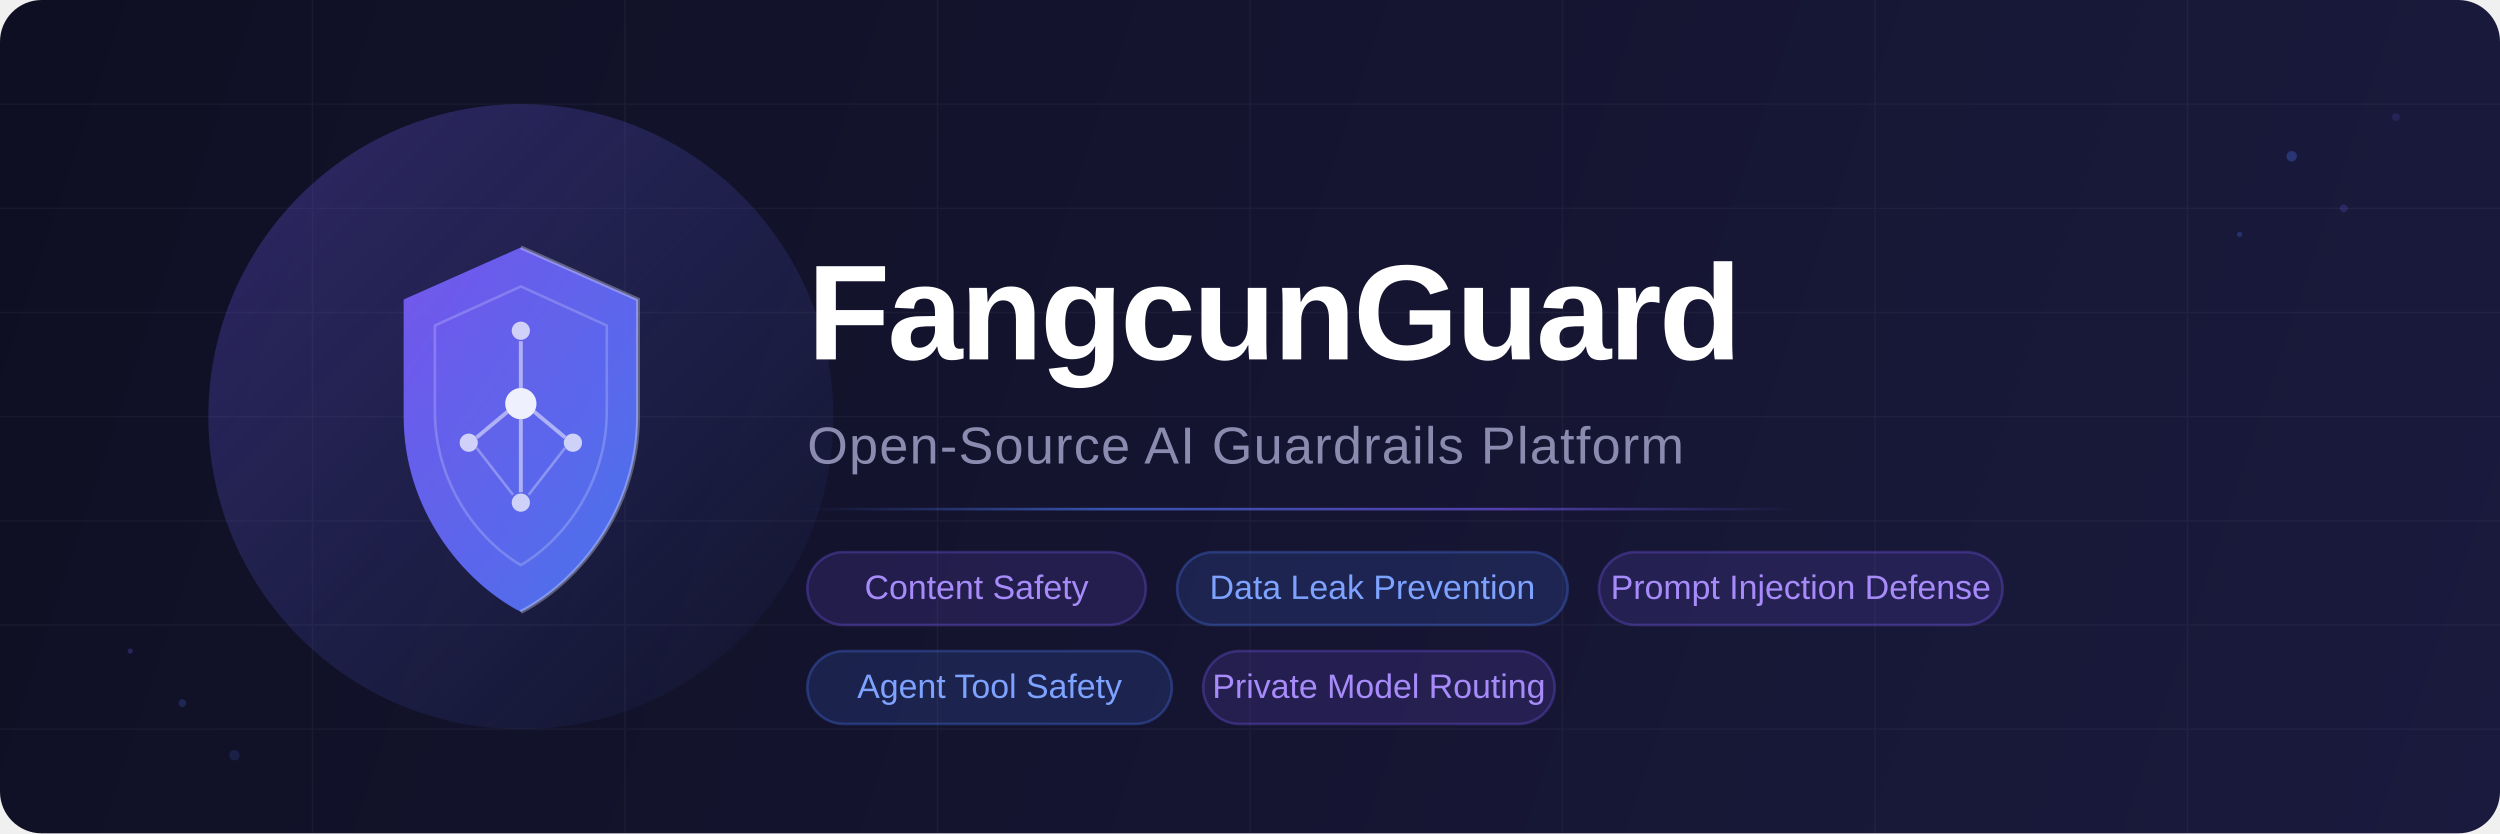
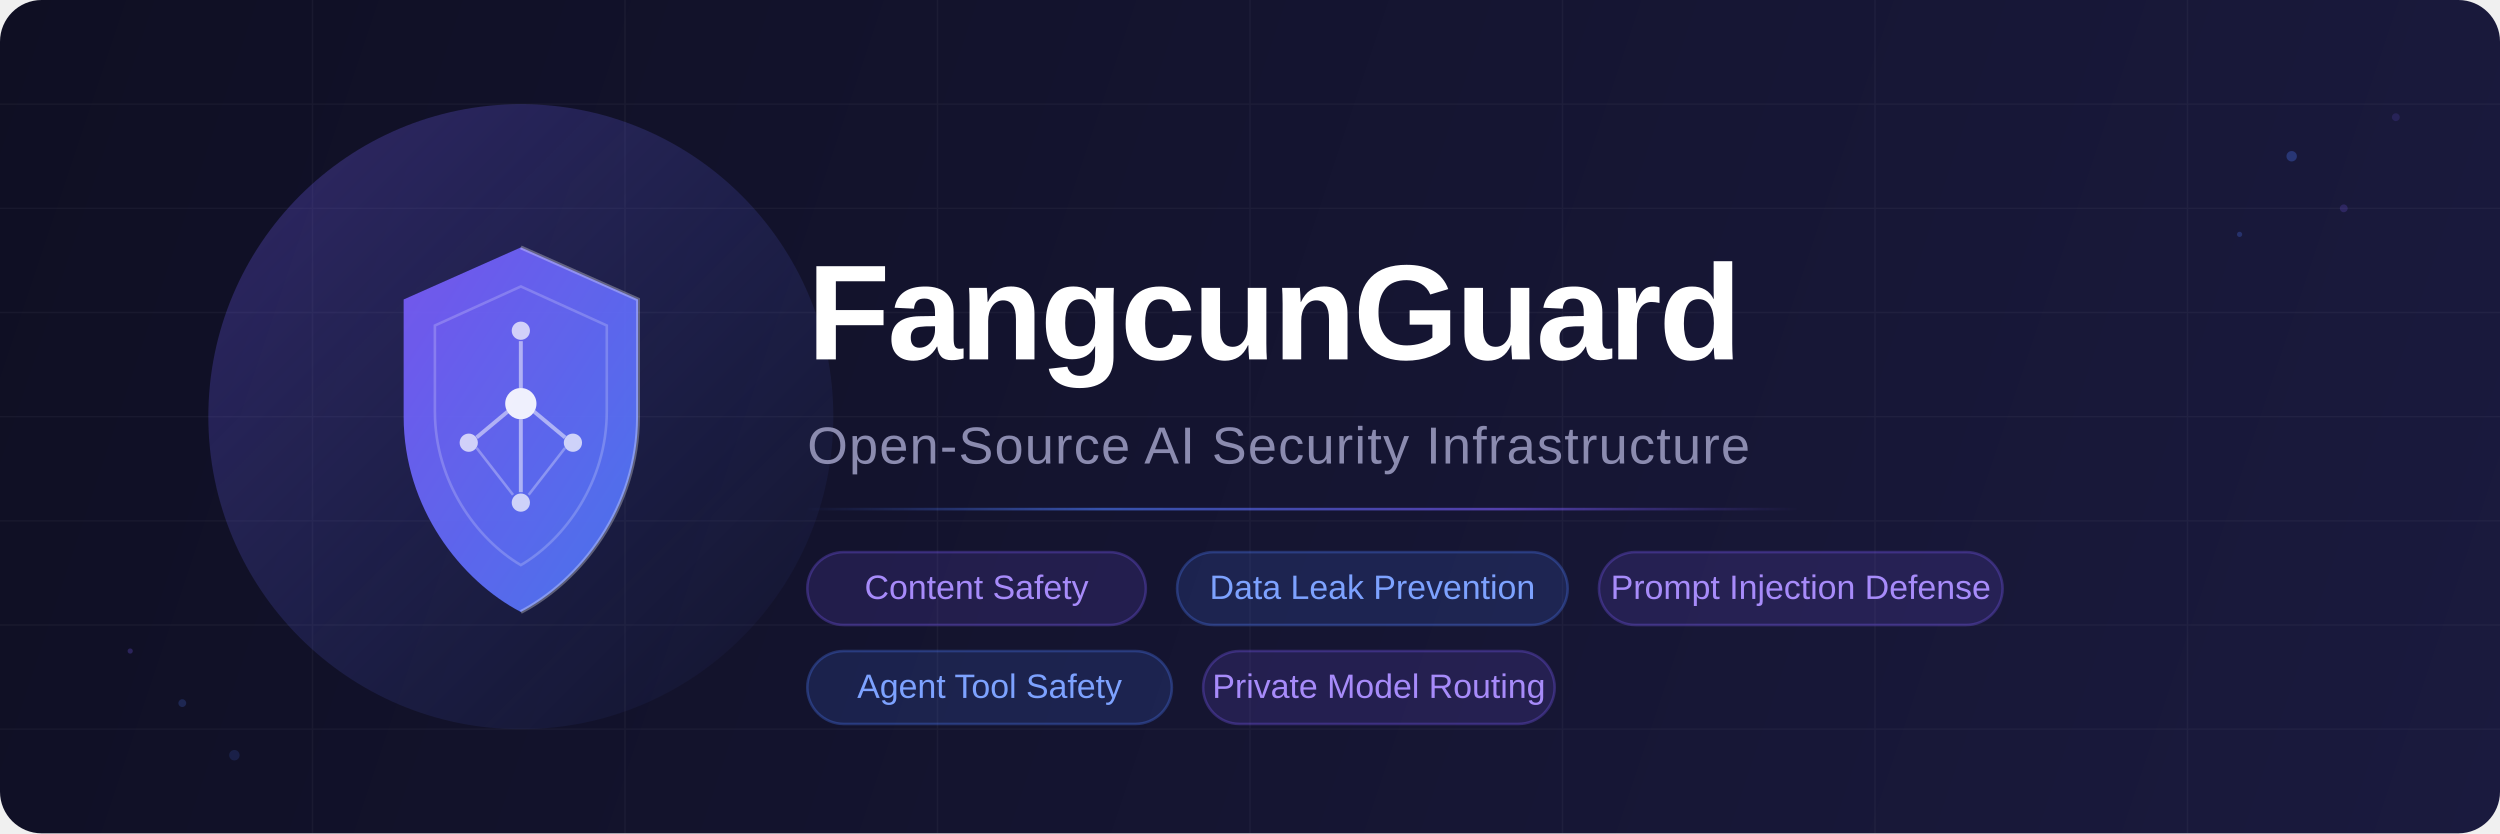
<svg xmlns="http://www.w3.org/2000/svg" viewBox="0 0 960 320" fill="none">
  <defs>
    <linearGradient id="bg" x1="0" y1="0" x2="960" y2="320" gradientUnits="userSpaceOnUse">
      <stop offset="0%" stop-color="#0f0f23" />
      <stop offset="100%" stop-color="#1a1a3e" />
    </linearGradient>
    <linearGradient id="shield" x1="0" y1="0" x2="1" y2="1">
      <stop offset="0%" stop-color="#7c5cfc" />
      <stop offset="100%" stop-color="#4e7cff" />
    </linearGradient>
    <linearGradient id="glow" x1="0" y1="0" x2="1" y2="1">
      <stop offset="0%" stop-color="#7c5cfc" stop-opacity="0.3" />
      <stop offset="100%" stop-color="#4e7cff" stop-opacity="0" />
    </linearGradient>
    <linearGradient id="line1" x1="0" y1="0" x2="1" y2="0">
      <stop offset="0%" stop-color="#4e7cff" stop-opacity="0" />
      <stop offset="30%" stop-color="#4e7cff" stop-opacity="0.6" />
      <stop offset="70%" stop-color="#7c5cfc" stop-opacity="0.6" />
      <stop offset="100%" stop-color="#7c5cfc" stop-opacity="0" />
    </linearGradient>
  </defs>
  <rect width="960" height="320" rx="16" fill="url(#bg)" />
  <g opacity="0.04" stroke="#ffffff" stroke-width="0.5">
    <line x1="0" y1="40" x2="960" y2="40" />
    <line x1="0" y1="80" x2="960" y2="80" />
    <line x1="0" y1="120" x2="960" y2="120" />
    <line x1="0" y1="160" x2="960" y2="160" />
    <line x1="0" y1="200" x2="960" y2="200" />
    <line x1="0" y1="240" x2="960" y2="240" />
    <line x1="0" y1="280" x2="960" y2="280" />
    <line x1="120" y1="0" x2="120" y2="320" />
    <line x1="240" y1="0" x2="240" y2="320" />
    <line x1="360" y1="0" x2="360" y2="320" />
    <line x1="480" y1="0" x2="480" y2="320" />
    <line x1="600" y1="0" x2="600" y2="320" />
    <line x1="720" y1="0" x2="720" y2="320" />
    <line x1="840" y1="0" x2="840" y2="320" />
  </g>
  <circle cx="200" cy="160" r="120" fill="url(#glow)" />
  <g transform="translate(145, 85)">
    <path d="M55 10 L100 30 L100 75 C100 110 78 138 55 150 C32 138 10 110 10 75 L10 30 Z" fill="url(#shield)" opacity="0.9" />
    <path d="M55 10 L100 30 L100 75 C100 110 78 138 55 150" fill="none" stroke="#ffffff" stroke-width="1.5" opacity="0.3" />
    <path d="M55 25 L88 40 L88 73 C88 100 72 122 55 132 C38 122 22 100 22 73 L22 40 Z" fill="none" stroke="#ffffff" stroke-width="1" opacity="0.2" />
    <circle cx="55" cy="70" r="6" fill="#ffffff" opacity="0.9" />
    <circle cx="55" cy="42" r="3.5" fill="#ffffff" opacity="0.7" />
    <line x1="55" y1="46" x2="55" y2="64" stroke="#ffffff" stroke-width="1.5" opacity="0.5" />
    <circle cx="35" cy="85" r="3.5" fill="#ffffff" opacity="0.7" />
    <line x1="38" y1="83" x2="50" y2="73" stroke="#ffffff" stroke-width="1.5" opacity="0.5" />
    <circle cx="75" cy="85" r="3.5" fill="#ffffff" opacity="0.7" />
    <line x1="72" y1="83" x2="60" y2="73" stroke="#ffffff" stroke-width="1.5" opacity="0.5" />
    <circle cx="55" cy="108" r="3.5" fill="#ffffff" opacity="0.7" />
    <line x1="55" y1="76" x2="55" y2="104" stroke="#ffffff" stroke-width="1.5" opacity="0.5" />
    <line x1="38" y1="87" x2="52" y2="105" stroke="#ffffff" stroke-width="1" opacity="0.3" />
    <line x1="72" y1="87" x2="58" y2="105" stroke="#ffffff" stroke-width="1" opacity="0.3" />
  </g>
  <text x="310" y="138" font-family="'Segoe UI', 'SF Pro Display', -apple-system, Arial, sans-serif" font-size="52" font-weight="700" fill="#ffffff" letter-spacing="-1">
    FangcunGuard
  </text>
  <text x="310" y="178" font-family="'Segoe UI', 'SF Pro Display', -apple-system, Arial, sans-serif" font-size="20" fill="#8b8baf" font-weight="400" letter-spacing="0.5">
-     Open-Source AI Guardrails Platform
+     Open-Source AI Security Infrastructure
  </text>
  <rect x="310" y="195" width="380" height="1" fill="url(#line1)" />
  <g font-family="'Segoe UI', 'SF Pro Display', -apple-system, Arial, sans-serif" font-size="13" font-weight="500">
    <rect x="310" y="212" width="130" height="28" rx="14" fill="#7c5cfc" fill-opacity="0.15" stroke="#7c5cfc" stroke-opacity="0.3" stroke-width="1" />
    <text x="375" y="230" fill="#a78bfa" text-anchor="middle">Content Safety</text>
    <rect x="452" y="212" width="150" height="28" rx="14" fill="#4e7cff" fill-opacity="0.15" stroke="#4e7cff" stroke-opacity="0.3" stroke-width="1" />
    <text x="527" y="230" fill="#7da2ff" text-anchor="middle">Data Leak Prevention</text>
    <rect x="614" y="212" width="155" height="28" rx="14" fill="#7c5cfc" fill-opacity="0.15" stroke="#7c5cfc" stroke-opacity="0.3" stroke-width="1" />
    <text x="691.5" y="230" fill="#a78bfa" text-anchor="middle">Prompt Injection Defense</text>
    <rect x="310" y="250" width="140" height="28" rx="14" fill="#4e7cff" fill-opacity="0.15" stroke="#4e7cff" stroke-opacity="0.3" stroke-width="1" />
    <text x="380" y="268" fill="#7da2ff" text-anchor="middle">Agent Tool Safety</text>
    <rect x="462" y="250" width="135" height="28" rx="14" fill="#7c5cfc" fill-opacity="0.15" stroke="#7c5cfc" stroke-opacity="0.3" stroke-width="1" />
    <text x="529.5" y="268" fill="#a78bfa" text-anchor="middle">Private Model Routing</text>
  </g>
  <circle cx="880" cy="60" r="2" fill="#4e7cff" opacity="0.3" />
  <circle cx="900" cy="80" r="1.5" fill="#7c5cfc" opacity="0.2" />
  <circle cx="860" cy="90" r="1" fill="#4e7cff" opacity="0.25" />
  <circle cx="920" cy="45" r="1.5" fill="#7c5cfc" opacity="0.15" />
  <circle cx="70" cy="270" r="1.5" fill="#4e7cff" opacity="0.2" />
  <circle cx="50" cy="250" r="1" fill="#7c5cfc" opacity="0.25" />
  <circle cx="90" cy="290" r="2" fill="#4e7cff" opacity="0.15" />
</svg>
